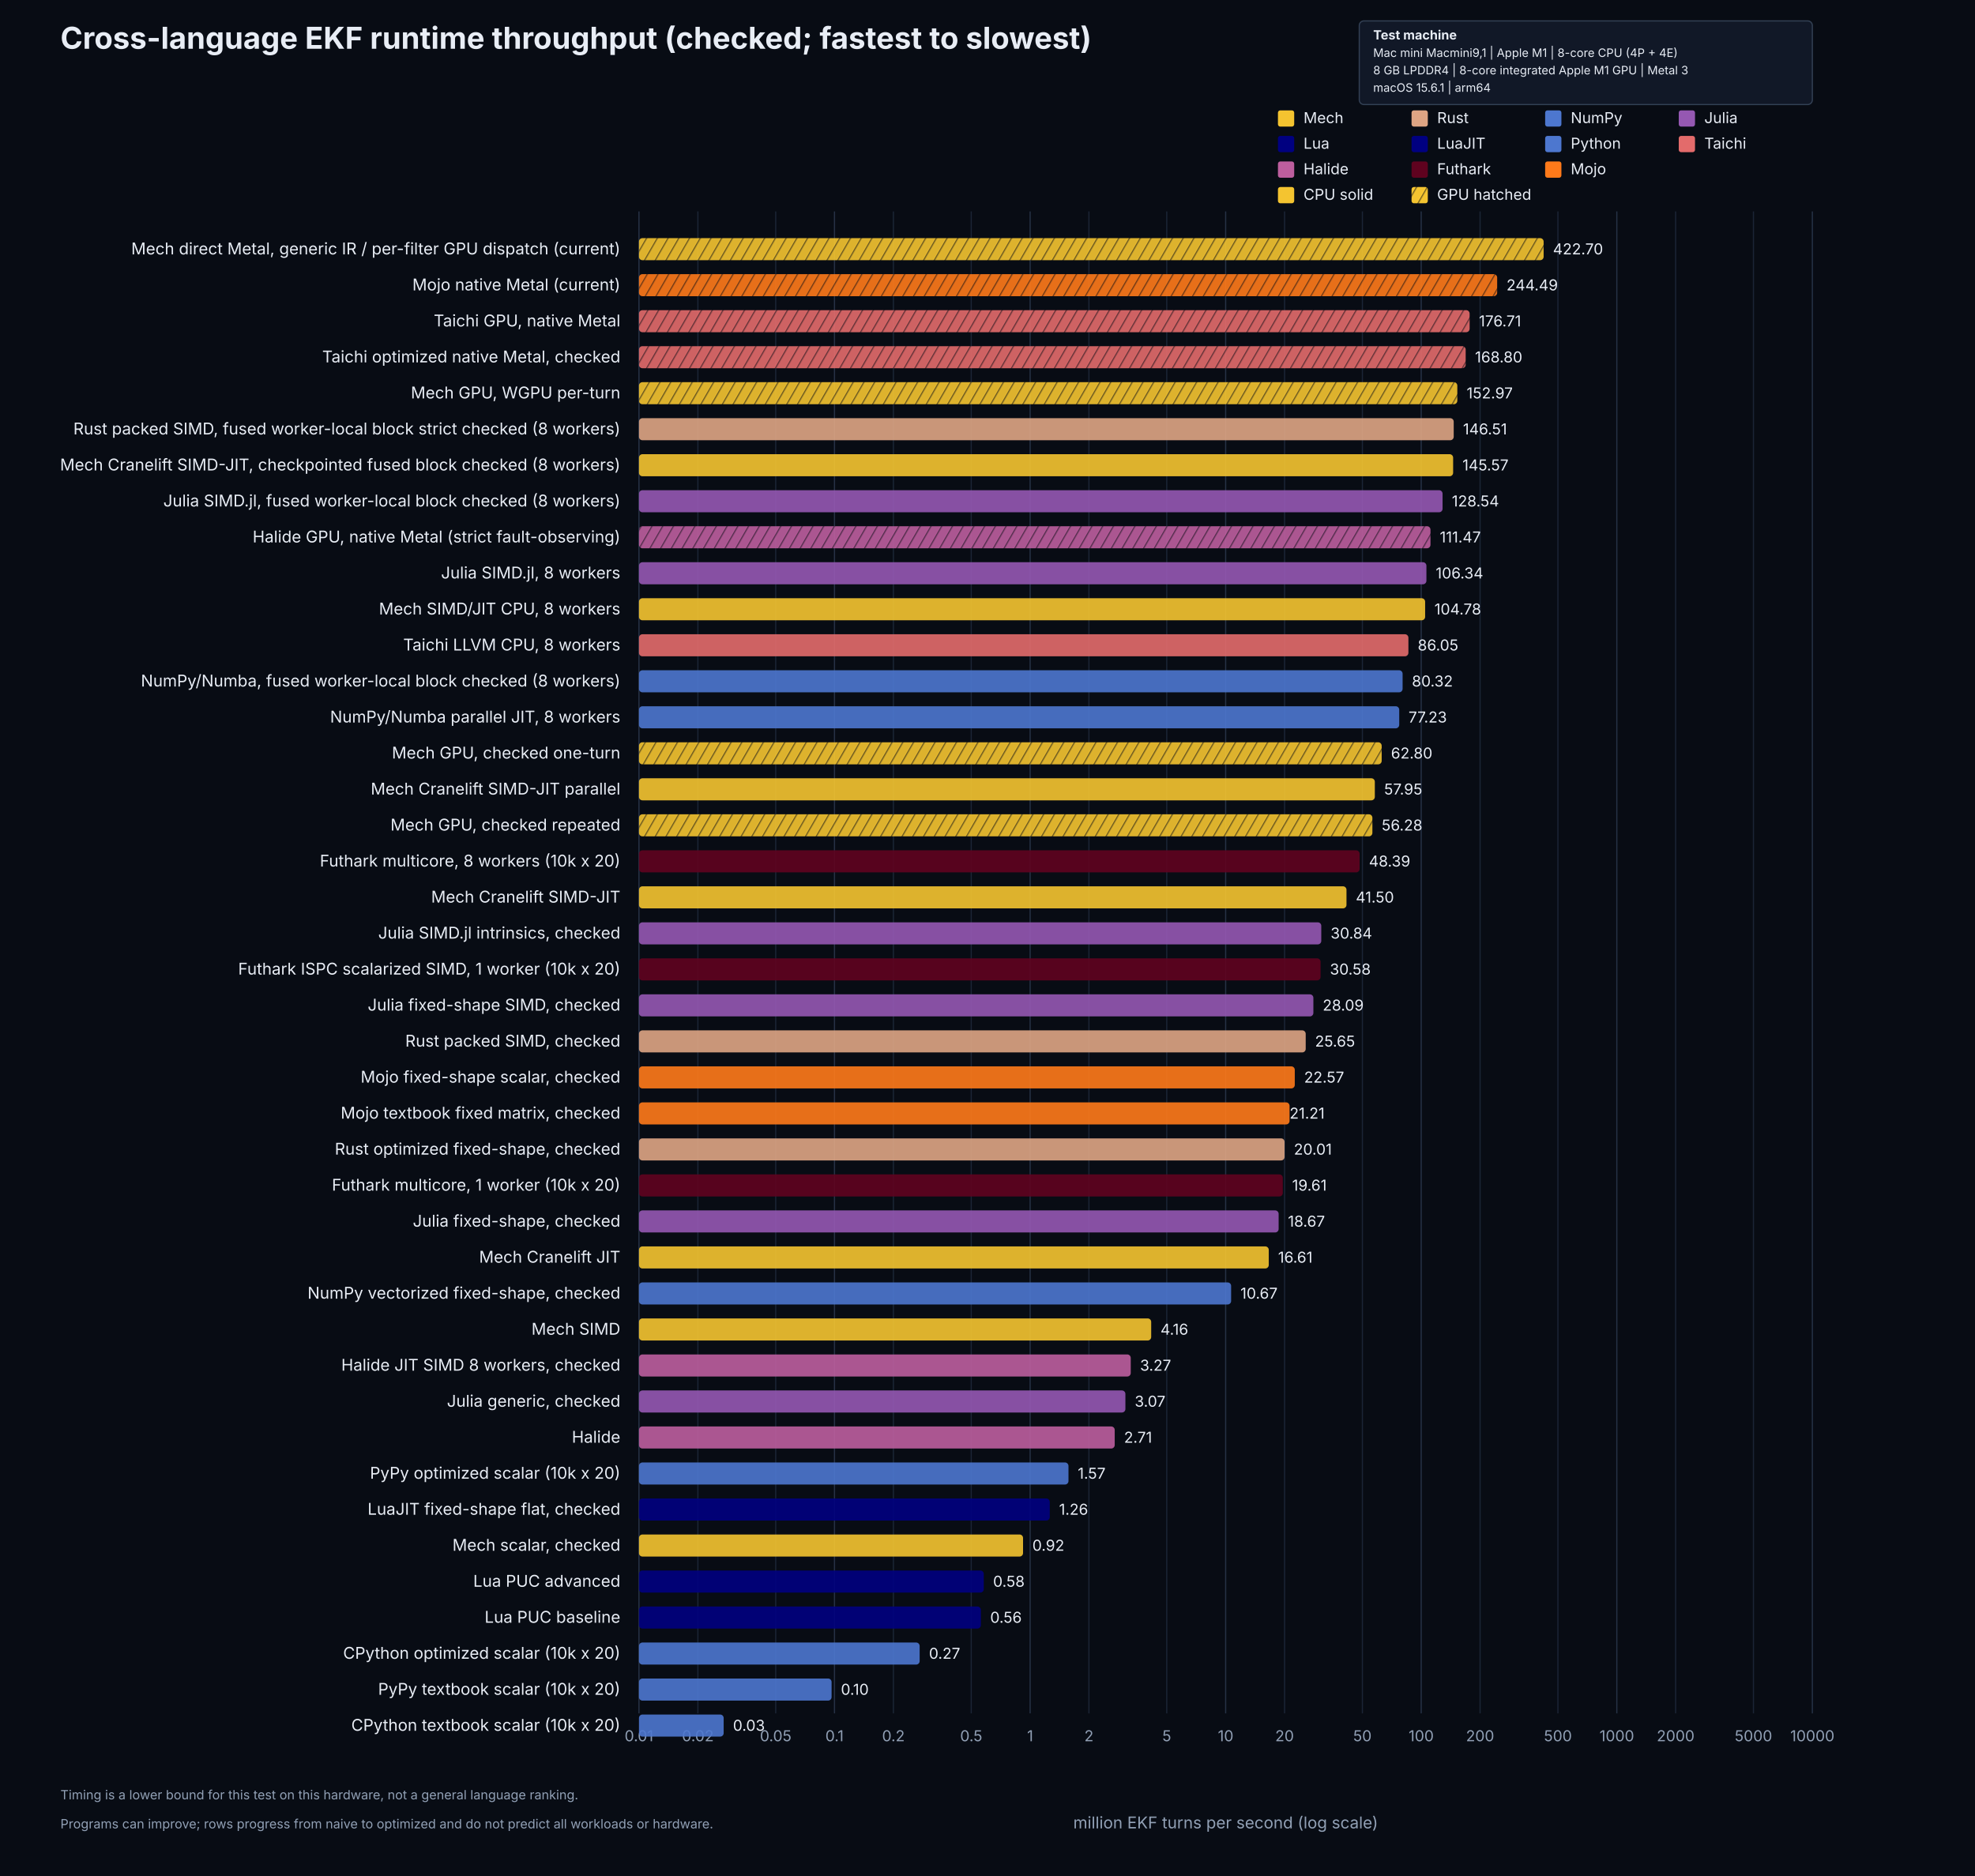
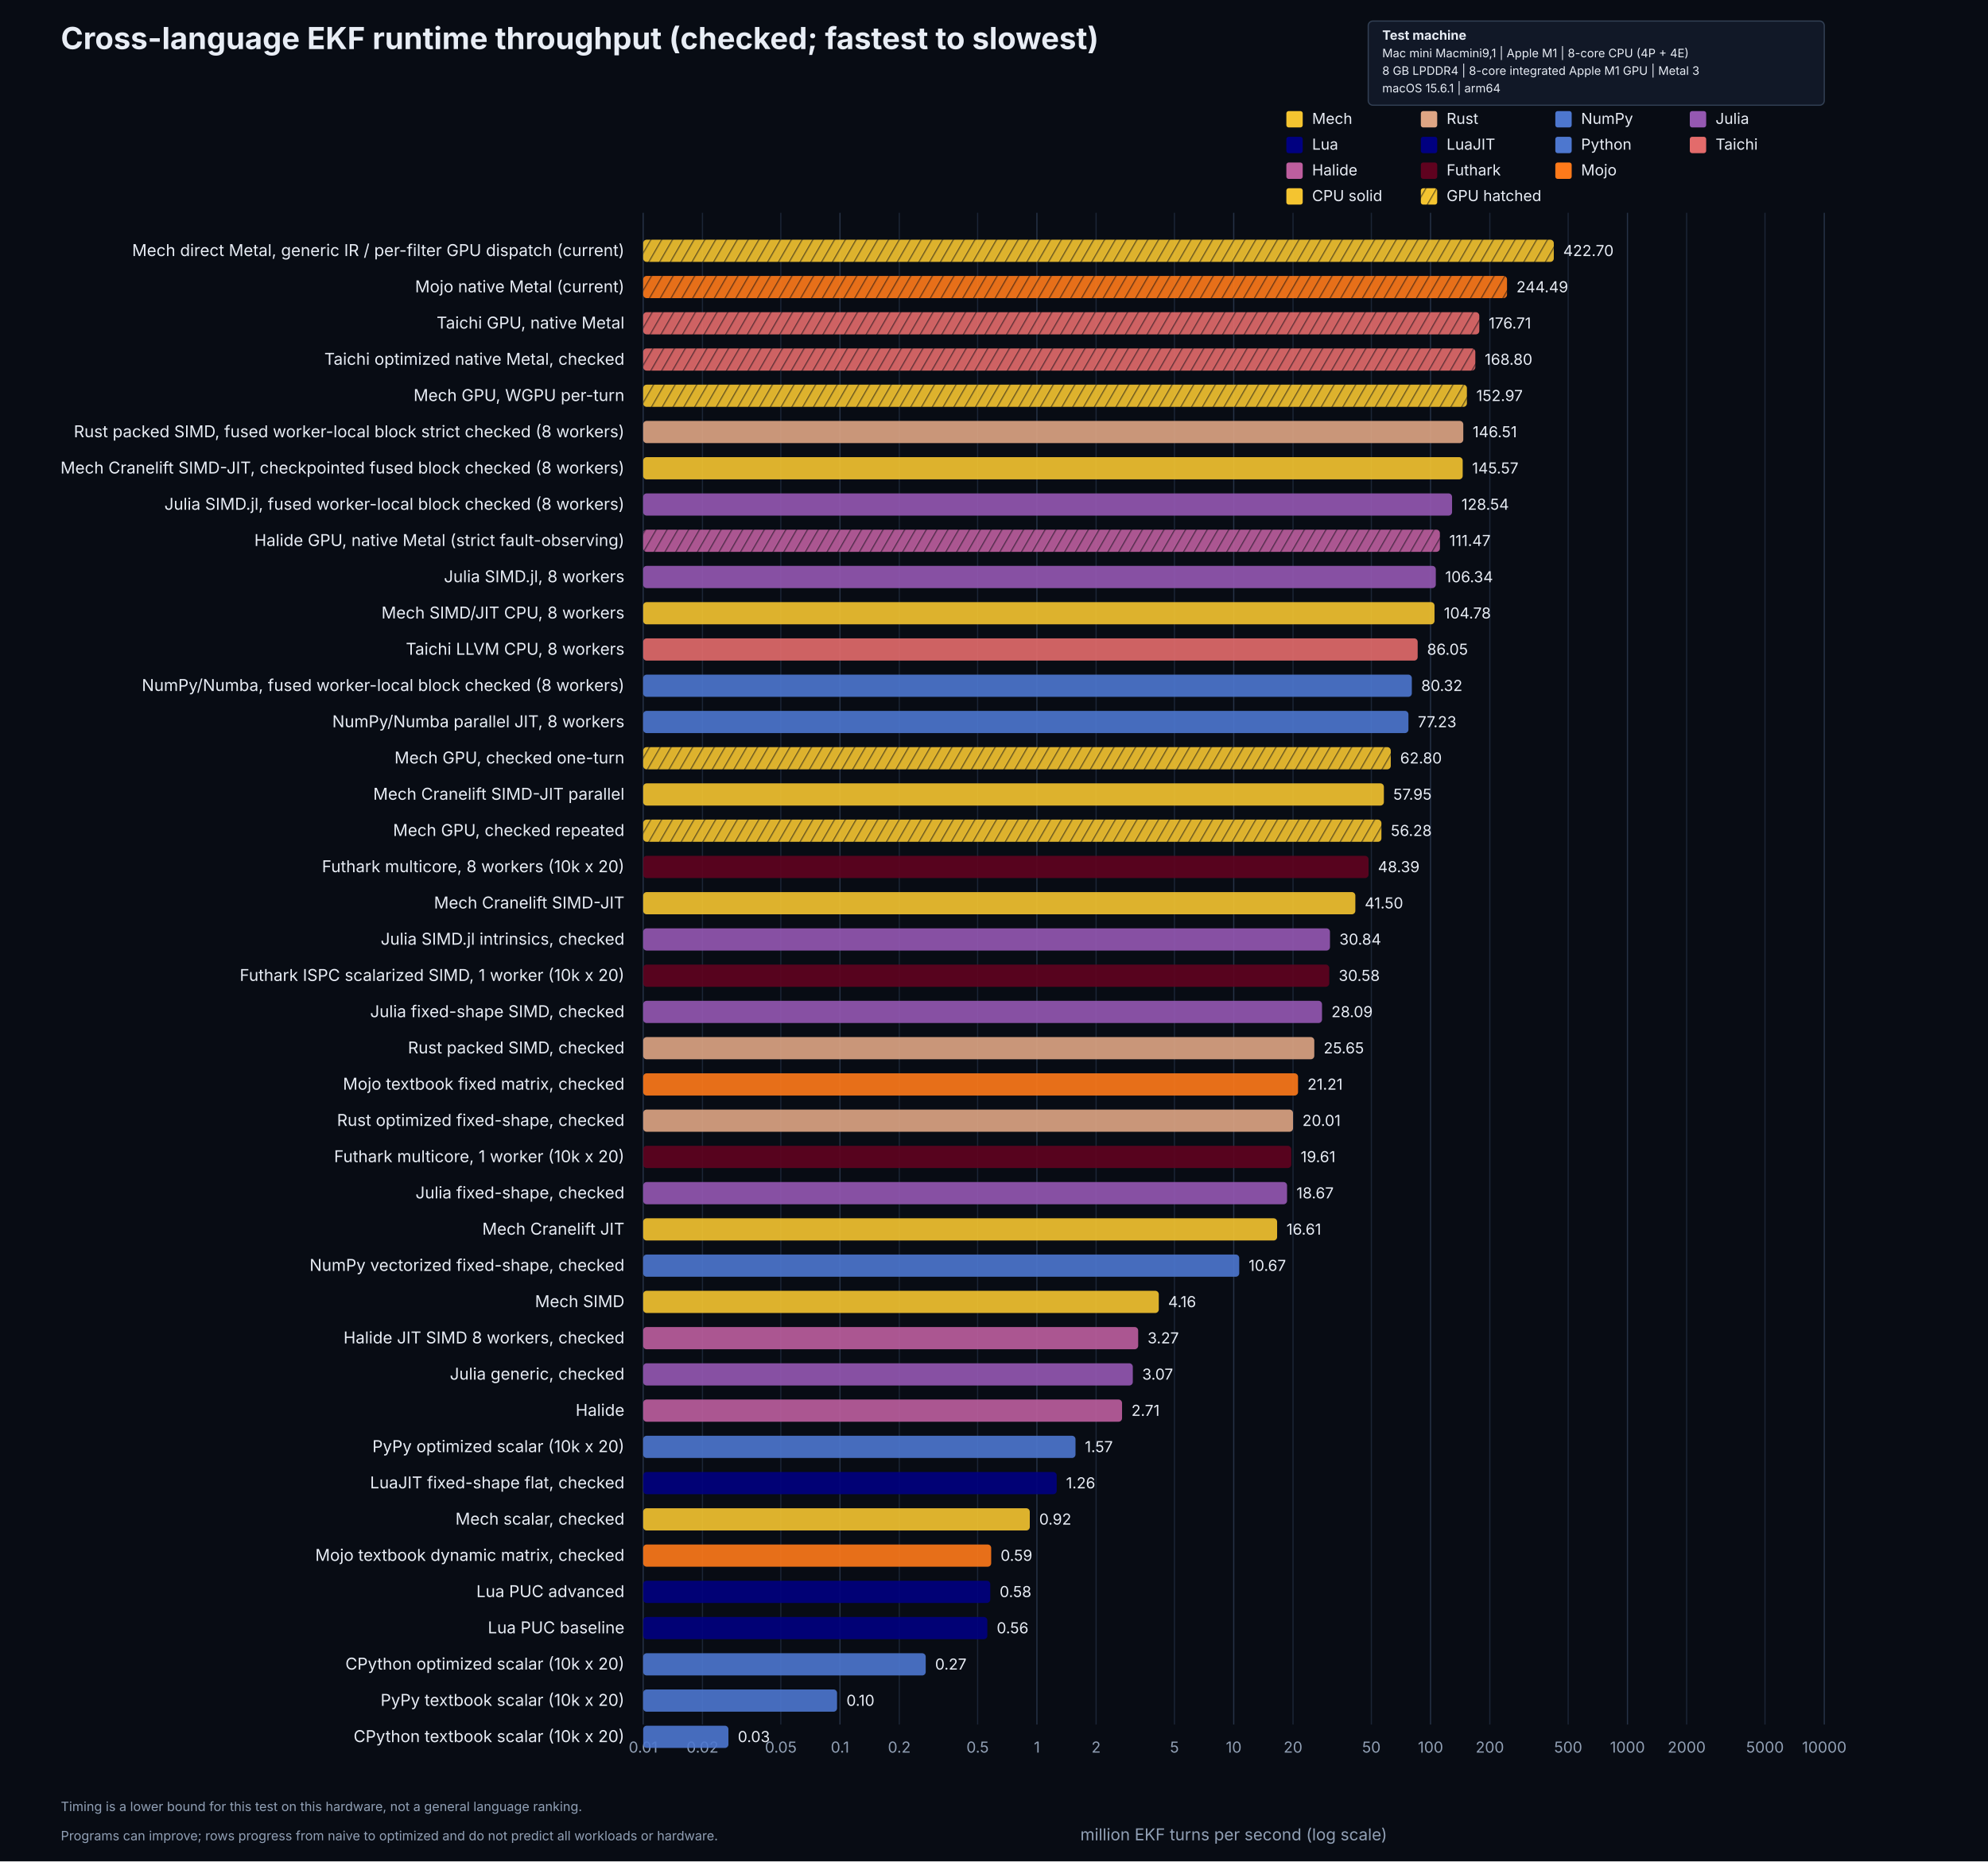
- <svg xmlns="http://www.w3.org/2000/svg" width="1700" height="1615" viewBox="0 0 1700 1615">
-   <rect x="0" y="0" width="1700" height="1615" fill="#080c14" />
+ <svg xmlns="http://www.w3.org/2000/svg" width="1700" height="1592" viewBox="0 0 1700 1592">
+   <rect x="0" y="0" width="1700" height="1592" fill="#080c14" />
  <defs>
    <pattern id="gpu-mech" width="8" height="8" patternUnits="userSpaceOnUse" patternTransform="rotate(30)">
      <rect width="8" height="8" fill="#f4c430" />
      <path d="M0 0V8" stroke="#080c14" stroke-opacity="0.52" stroke-width="2" />
    </pattern>
    <pattern id="gpu-rust" width="8" height="8" patternUnits="userSpaceOnUse" patternTransform="rotate(30)">
      <rect width="8" height="8" fill="#dea584" />
      <path d="M0 0V8" stroke="#080c14" stroke-opacity="0.52" stroke-width="2" />
    </pattern>
    <pattern id="gpu-numpy" width="8" height="8" patternUnits="userSpaceOnUse" patternTransform="rotate(30)">
      <rect width="8" height="8" fill="#4d77cf" />
      <path d="M0 0V8" stroke="#080c14" stroke-opacity="0.52" stroke-width="2" />
    </pattern>
    <pattern id="gpu-julia" width="8" height="8" patternUnits="userSpaceOnUse" patternTransform="rotate(30)">
      <rect width="8" height="8" fill="#9558b2" />
      <path d="M0 0V8" stroke="#080c14" stroke-opacity="0.52" stroke-width="2" />
    </pattern>
    <pattern id="gpu-lua" width="8" height="8" patternUnits="userSpaceOnUse" patternTransform="rotate(30)">
      <rect width="8" height="8" fill="#000080" />
      <path d="M0 0V8" stroke="#080c14" stroke-opacity="0.52" stroke-width="2" />
    </pattern>
    <pattern id="gpu-luajit" width="8" height="8" patternUnits="userSpaceOnUse" patternTransform="rotate(30)">
      <rect width="8" height="8" fill="#000080" />
      <path d="M0 0V8" stroke="#080c14" stroke-opacity="0.52" stroke-width="2" />
    </pattern>
    <pattern id="gpu-python" width="8" height="8" patternUnits="userSpaceOnUse" patternTransform="rotate(30)">
      <rect width="8" height="8" fill="#4d77cf" />
      <path d="M0 0V8" stroke="#080c14" stroke-opacity="0.52" stroke-width="2" />
    </pattern>
    <pattern id="gpu-taichi" width="8" height="8" patternUnits="userSpaceOnUse" patternTransform="rotate(30)">
      <rect width="8" height="8" fill="#e36b6b" />
      <path d="M0 0V8" stroke="#080c14" stroke-opacity="0.52" stroke-width="2" />
    </pattern>
    <pattern id="gpu-halide" width="8" height="8" patternUnits="userSpaceOnUse" patternTransform="rotate(30)">
      <rect width="8" height="8" fill="#BD5E9E" />
      <path d="M0 0V8" stroke="#080c14" stroke-opacity="0.52" stroke-width="2" />
    </pattern>
    <pattern id="gpu-futhark" width="8" height="8" patternUnits="userSpaceOnUse" patternTransform="rotate(30)">
      <rect width="8" height="8" fill="#5f021f" />
      <path d="M0 0V8" stroke="#080c14" stroke-opacity="0.52" stroke-width="2" />
    </pattern>
    <pattern id="gpu-mojo" width="8" height="8" patternUnits="userSpaceOnUse" patternTransform="rotate(30)">
      <rect width="8" height="8" fill="#ff7a1a" />
      <path d="M0 0V8" stroke="#080c14" stroke-opacity="0.52" stroke-width="2" />
    </pattern>
  </defs>
  <style>text{font-family:-apple-system,BlinkMacSystemFont,"Segoe UI",sans-serif;fill:#e8edf5} .muted{fill:#91a0b5} .grid{stroke:#263246;stroke-width:1} .minor-grid{stroke:#1b2536;stroke-width:1} .axis{fill:#91a0b5;font-size:13px} .label{font-size:14px} .value{font-size:13px;font-variant-numeric:tabular-nums}</style>
  <text x="52" y="42" font-size="26" font-weight="700">Cross-language EKF runtime throughput (checked; fastest to slowest)</text>
  <line x1="550.0" y1="182" x2="550.0" y2="1475" class="grid" />
  <text x="550.0" y="1499" text-anchor="middle" class="axis">0.01</text>
  <line x1="600.7" y1="182" x2="600.7" y2="1475" class="minor-grid" />
  <text x="600.7" y="1499" text-anchor="middle" class="axis">0.02</text>
  <line x1="667.7" y1="182" x2="667.7" y2="1475" class="minor-grid" />
  <text x="667.7" y="1499" text-anchor="middle" class="axis">0.05</text>
  <line x1="718.3" y1="182" x2="718.3" y2="1475" class="grid" />
  <text x="718.3" y="1499" text-anchor="middle" class="axis">0.1</text>
  <line x1="769.0" y1="182" x2="769.0" y2="1475" class="minor-grid" />
  <text x="769.0" y="1499" text-anchor="middle" class="axis">0.2</text>
  <line x1="836.0" y1="182" x2="836.0" y2="1475" class="minor-grid" />
  <text x="836.0" y="1499" text-anchor="middle" class="axis">0.5</text>
  <line x1="886.7" y1="182" x2="886.7" y2="1475" class="grid" />
  <text x="886.7" y="1499" text-anchor="middle" class="axis">1</text>
  <line x1="937.3" y1="182" x2="937.3" y2="1475" class="minor-grid" />
  <text x="937.3" y="1499" text-anchor="middle" class="axis">2</text>
  <line x1="1004.3" y1="182" x2="1004.3" y2="1475" class="minor-grid" />
  <text x="1004.3" y="1499" text-anchor="middle" class="axis">5</text>
  <line x1="1055.0" y1="182" x2="1055.0" y2="1475" class="grid" />
  <text x="1055.0" y="1499" text-anchor="middle" class="axis">10</text>
  <line x1="1105.7" y1="182" x2="1105.7" y2="1475" class="minor-grid" />
  <text x="1105.7" y="1499" text-anchor="middle" class="axis">20</text>
  <line x1="1172.7" y1="182" x2="1172.7" y2="1475" class="minor-grid" />
  <text x="1172.7" y="1499" text-anchor="middle" class="axis">50</text>
  <line x1="1223.3" y1="182" x2="1223.3" y2="1475" class="grid" />
  <text x="1223.3" y="1499" text-anchor="middle" class="axis">100</text>
  <line x1="1274.0" y1="182" x2="1274.0" y2="1475" class="minor-grid" />
  <text x="1274.0" y="1499" text-anchor="middle" class="axis">200</text>
  <line x1="1341.0" y1="182" x2="1341.0" y2="1475" class="minor-grid" />
  <text x="1341.0" y="1499" text-anchor="middle" class="axis">500</text>
  <line x1="1391.7" y1="182" x2="1391.7" y2="1475" class="grid" />
  <text x="1391.7" y="1499" text-anchor="middle" class="axis">1000</text>
  <line x1="1442.3" y1="182" x2="1442.3" y2="1475" class="minor-grid" />
  <text x="1442.3" y="1499" text-anchor="middle" class="axis">2000</text>
  <line x1="1509.3" y1="182" x2="1509.3" y2="1475" class="minor-grid" />
  <text x="1509.3" y="1499" text-anchor="middle" class="axis">5000</text>
  <line x1="1560.0" y1="182" x2="1560.0" y2="1475" class="grid" />
  <text x="1560.0" y="1499" text-anchor="middle" class="axis">10000</text>
  <text x="1055.0" y="1574" text-anchor="middle" class="muted" font-size="14">million EKF turns per second (log scale)</text>
  <rect x="1100" y="95" width="14" height="14" rx="2" fill="#f4c430" />
  <text x="1122" y="106" font-size="13">Mech</text>
  <rect x="1215" y="95" width="14" height="14" rx="2" fill="#dea584" />
  <text x="1237" y="106" font-size="13">Rust</text>
  <rect x="1330" y="95" width="14" height="14" rx="2" fill="#4d77cf" />
  <text x="1352" y="106" font-size="13">NumPy</text>
  <rect x="1445" y="95" width="14" height="14" rx="2" fill="#9558b2" />
  <text x="1467" y="106" font-size="13">Julia</text>
  <rect x="1100" y="117" width="14" height="14" rx="2" fill="#000080" />
  <text x="1122" y="128" font-size="13">Lua</text>
  <rect x="1215" y="117" width="14" height="14" rx="2" fill="#000080" />
  <text x="1237" y="128" font-size="13">LuaJIT</text>
  <rect x="1330" y="117" width="14" height="14" rx="2" fill="#4d77cf" />
  <text x="1352" y="128" font-size="13">Python</text>
  <rect x="1445" y="117" width="14" height="14" rx="2" fill="#e36b6b" />
  <text x="1467" y="128" font-size="13">Taichi</text>
  <rect x="1100" y="139" width="14" height="14" rx="2" fill="#BD5E9E" />
  <text x="1122" y="150" font-size="13">Halide</text>
  <rect x="1215" y="139" width="14" height="14" rx="2" fill="#5f021f" />
  <text x="1237" y="150" font-size="13">Futhark</text>
  <rect x="1330" y="139" width="14" height="14" rx="2" fill="#ff7a1a" />
  <text x="1352" y="150" font-size="13">Mojo</text>
  <rect x="1100" y="161" width="14" height="14" rx="2" fill="#f4c430" />
  <text x="1122" y="172" font-size="13">CPU solid</text>
  <rect x="1215" y="161" width="14" height="14" rx="2" fill="url(#gpu-mech)" />
  <text x="1237" y="172" font-size="13">GPU hatched</text>
  <text x="534" y="219" text-anchor="end" class="label">Mech direct Metal, generic IR / per-filter GPU dispatch (current)</text>
  <rect x="550" y="205" width="778.7" height="19" rx="3" fill="url(#gpu-mech)" opacity="0.9" />
  <text x="1336.7" y="219" class="value">422.70</text>
  <text x="534" y="250" text-anchor="end" class="label">Mojo native Metal (current)</text>
  <rect x="550" y="236" width="738.7" height="19" rx="3" fill="url(#gpu-mojo)" opacity="0.9" />
  <text x="1296.7" y="250" class="value">244.49</text>
  <text x="534" y="281" text-anchor="end" class="label">Taichi GPU, native Metal</text>
  <rect x="550" y="267" width="715.0" height="19" rx="3" fill="url(#gpu-taichi)" opacity="0.9" />
  <text x="1273.0" y="281" class="value">176.71</text>
  <text x="534" y="312" text-anchor="end" class="label">Taichi optimized native Metal, checked</text>
  <rect x="550" y="298" width="711.6" height="19" rx="3" fill="url(#gpu-taichi)" opacity="0.9" />
  <text x="1269.6" y="312" class="value">168.80</text>
  <text x="534" y="343" text-anchor="end" class="label">Mech GPU, WGPU per-turn</text>
  <rect x="550" y="329" width="704.4" height="19" rx="3" fill="url(#gpu-mech)" opacity="0.9" />
  <text x="1262.4" y="343" class="value">152.97</text>
  <text x="534" y="374" text-anchor="end" class="label">Rust packed SIMD, fused worker-local block strict checked (8 workers)</text>
  <rect x="550" y="360" width="701.3" height="19" rx="3" fill="#dea584" opacity="0.9" />
  <text x="1259.3" y="374" class="value">146.51</text>
  <text x="534" y="405" text-anchor="end" class="label">Mech Cranelift SIMD-JIT, checkpointed fused block checked (8 workers)</text>
  <rect x="550" y="391" width="700.8" height="19" rx="3" fill="#f4c430" opacity="0.9" />
  <text x="1258.8" y="405" class="value">145.57</text>
  <text x="534" y="436" text-anchor="end" class="label">Julia SIMD.jl, fused worker-local block checked (8 workers)</text>
  <rect x="550" y="422" width="691.7" height="19" rx="3" fill="#9558b2" opacity="0.9" />
  <text x="1249.7" y="436" class="value">128.54</text>
  <text x="534" y="467" text-anchor="end" class="label">Halide GPU, native Metal (strict fault-observing)</text>
  <rect x="550" y="453" width="681.3" height="19" rx="3" fill="url(#gpu-halide)" opacity="0.9" />
  <text x="1239.3" y="467" class="value">111.47</text>
  <text x="534" y="498" text-anchor="end" class="label">Julia SIMD.jl, 8 workers</text>
  <rect x="550" y="484" width="677.8" height="19" rx="3" fill="#9558b2" opacity="0.9" />
  <text x="1235.8" y="498" class="value">106.34</text>
  <text x="534" y="529" text-anchor="end" class="label">Mech SIMD/JIT CPU, 8 workers</text>
  <rect x="550" y="515" width="676.7" height="19" rx="3" fill="#f4c430" opacity="0.9" />
  <text x="1234.7" y="529" class="value">104.78</text>
  <text x="534" y="560" text-anchor="end" class="label">Taichi LLVM CPU, 8 workers</text>
  <rect x="550" y="546" width="662.3" height="19" rx="3" fill="#e36b6b" opacity="0.9" />
  <text x="1220.3" y="560" class="value">86.05</text>
  <text x="534" y="591" text-anchor="end" class="label">NumPy/Numba, fused worker-local block checked (8 workers)</text>
  <rect x="550" y="577" width="657.3" height="19" rx="3" fill="#4d77cf" opacity="0.9" />
  <text x="1215.3" y="591" class="value">80.32</text>
  <text x="534" y="622" text-anchor="end" class="label">NumPy/Numba parallel JIT, 8 workers</text>
  <rect x="550" y="608" width="654.4" height="19" rx="3" fill="#4d77cf" opacity="0.9" />
  <text x="1212.4" y="622" class="value">77.23</text>
  <text x="534" y="653" text-anchor="end" class="label">Mech GPU, checked one-turn</text>
  <rect x="550" y="639" width="639.3" height="19" rx="3" fill="url(#gpu-mech)" opacity="0.9" />
  <text x="1197.3" y="653" class="value">62.80</text>
  <text x="534" y="684" text-anchor="end" class="label">Mech Cranelift SIMD-JIT parallel</text>
  <rect x="550" y="670" width="633.4" height="19" rx="3" fill="#f4c430" opacity="0.9" />
  <text x="1191.4" y="684" class="value">57.95</text>
  <text x="534" y="715" text-anchor="end" class="label">Mech GPU, checked repeated</text>
  <rect x="550" y="701" width="631.3" height="19" rx="3" fill="url(#gpu-mech)" opacity="0.9" />
  <text x="1189.3" y="715" class="value">56.28</text>
  <text x="534" y="746" text-anchor="end" class="label">Futhark multicore, 8 workers (10k x 20)</text>
  <rect x="550" y="732" width="620.3" height="19" rx="3" fill="#5f021f" opacity="0.9" />
  <text x="1178.3" y="746" class="value">48.39</text>
  <text x="534" y="777" text-anchor="end" class="label">Mech Cranelift SIMD-JIT</text>
  <rect x="550" y="763" width="609.0" height="19" rx="3" fill="#f4c430" opacity="0.9" />
  <text x="1167.0" y="777" class="value">41.50</text>
  <text x="534" y="808" text-anchor="end" class="label">Julia SIMD.jl intrinsics, checked</text>
  <rect x="550" y="794" width="587.3" height="19" rx="3" fill="#9558b2" opacity="0.9" />
  <text x="1145.3" y="808" class="value">30.84</text>
  <text x="534" y="839" text-anchor="end" class="label">Futhark ISPC scalarized SIMD, 1 worker (10k x 20)</text>
  <rect x="550" y="825" width="586.7" height="19" rx="3" fill="#5f021f" opacity="0.9" />
  <text x="1144.7" y="839" class="value">30.58</text>
  <text x="534" y="870" text-anchor="end" class="label">Julia fixed-shape SIMD, checked</text>
  <rect x="550" y="856" width="580.5" height="19" rx="3" fill="#9558b2" opacity="0.9" />
  <text x="1138.5" y="870" class="value">28.09</text>
  <text x="534" y="901" text-anchor="end" class="label">Rust packed SIMD, checked</text>
  <rect x="550" y="887" width="573.9" height="19" rx="3" fill="#dea584" opacity="0.9" />
  <text x="1131.9" y="901" class="value">25.65</text>
-   <text x="534" y="932" text-anchor="end" class="label">Mojo fixed-shape scalar, checked</text>
-   <rect x="550" y="918" width="564.5" height="19" rx="3" fill="#ff7a1a" opacity="0.9" />
-   <text x="1122.5" y="932" class="value">22.57</text>
-   <text x="534" y="963" text-anchor="end" class="label">Mojo textbook fixed matrix, checked</text>
-   <rect x="550" y="949" width="560.0" height="19" rx="3" fill="#ff7a1a" opacity="0.9" />
-   <text x="1110.0" y="963" class="value">21.21</text>
-   <text x="534" y="994" text-anchor="end" class="label">Rust optimized fixed-shape, checked</text>
-   <rect x="550" y="980" width="555.7" height="19" rx="3" fill="#dea584" opacity="0.9" />
-   <text x="1113.7" y="994" class="value">20.01</text>
-   <text x="534" y="1025" text-anchor="end" class="label">Futhark multicore, 1 worker (10k x 20)</text>
-   <rect x="550" y="1011" width="554.2" height="19" rx="3" fill="#5f021f" opacity="0.9" />
-   <text x="1112.2" y="1025" class="value">19.61</text>
-   <text x="534" y="1056" text-anchor="end" class="label">Julia fixed-shape, checked</text>
-   <rect x="550" y="1042" width="550.6" height="19" rx="3" fill="#9558b2" opacity="0.9" />
-   <text x="1108.6" y="1056" class="value">18.67</text>
-   <text x="534" y="1087" text-anchor="end" class="label">Mech Cranelift JIT</text>
-   <rect x="550" y="1073" width="542.1" height="19" rx="3" fill="#f4c430" opacity="0.9" />
-   <text x="1100.1" y="1087" class="value">16.61</text>
-   <text x="534" y="1118" text-anchor="end" class="label">NumPy vectorized fixed-shape, checked</text>
-   <rect x="550" y="1104" width="509.7" height="19" rx="3" fill="#4d77cf" opacity="0.9" />
-   <text x="1067.7" y="1118" class="value">10.67</text>
-   <text x="534" y="1149" text-anchor="end" class="label">Mech SIMD</text>
-   <rect x="550" y="1135" width="440.9" height="19" rx="3" fill="#f4c430" opacity="0.9" />
-   <text x="998.9" y="1149" class="value">4.16</text>
-   <text x="534" y="1180" text-anchor="end" class="label">Halide JIT SIMD 8 workers, checked</text>
-   <rect x="550" y="1166" width="423.3" height="19" rx="3" fill="#BD5E9E" opacity="0.9" />
-   <text x="981.3" y="1180" class="value">3.27</text>
-   <text x="534" y="1211" text-anchor="end" class="label">Julia generic, checked</text>
-   <rect x="550" y="1197" width="418.7" height="19" rx="3" fill="#9558b2" opacity="0.9" />
-   <text x="976.7" y="1211" class="value">3.07</text>
-   <text x="534" y="1242" text-anchor="end" class="label">Halide</text>
-   <rect x="550" y="1228" width="409.5" height="19" rx="3" fill="#BD5E9E" opacity="0.9" />
-   <text x="967.5" y="1242" class="value">2.71</text>
-   <text x="534" y="1273" text-anchor="end" class="label">PyPy optimized scalar (10k x 20)</text>
-   <rect x="550" y="1259" width="369.7" height="19" rx="3" fill="#4d77cf" opacity="0.9" />
-   <text x="927.7" y="1273" class="value">1.57</text>
-   <text x="534" y="1304" text-anchor="end" class="label">LuaJIT fixed-shape flat, checked</text>
-   <rect x="550" y="1290" width="353.6" height="19" rx="3" fill="#000080" opacity="0.9" />
-   <text x="911.6" y="1304" class="value">1.26</text>
-   <text x="534" y="1335" text-anchor="end" class="label">Mech scalar, checked</text>
-   <rect x="550" y="1321" width="330.6" height="19" rx="3" fill="#f4c430" opacity="0.9" />
-   <text x="888.6" y="1335" class="value">0.92</text>
+   <text x="534" y="932" text-anchor="end" class="label">Mojo textbook fixed matrix, checked</text>
+   <rect x="550" y="918" width="560.0" height="19" rx="3" fill="#ff7a1a" opacity="0.9" />
+   <text x="1118.0" y="932" class="value">21.21</text>
+   <text x="534" y="963" text-anchor="end" class="label">Rust optimized fixed-shape, checked</text>
+   <rect x="550" y="949" width="555.7" height="19" rx="3" fill="#dea584" opacity="0.9" />
+   <text x="1113.7" y="963" class="value">20.01</text>
+   <text x="534" y="994" text-anchor="end" class="label">Futhark multicore, 1 worker (10k x 20)</text>
+   <rect x="550" y="980" width="554.2" height="19" rx="3" fill="#5f021f" opacity="0.9" />
+   <text x="1112.2" y="994" class="value">19.61</text>
+   <text x="534" y="1025" text-anchor="end" class="label">Julia fixed-shape, checked</text>
+   <rect x="550" y="1011" width="550.6" height="19" rx="3" fill="#9558b2" opacity="0.9" />
+   <text x="1108.6" y="1025" class="value">18.67</text>
+   <text x="534" y="1056" text-anchor="end" class="label">Mech Cranelift JIT</text>
+   <rect x="550" y="1042" width="542.1" height="19" rx="3" fill="#f4c430" opacity="0.9" />
+   <text x="1100.1" y="1056" class="value">16.61</text>
+   <text x="534" y="1087" text-anchor="end" class="label">NumPy vectorized fixed-shape, checked</text>
+   <rect x="550" y="1073" width="509.7" height="19" rx="3" fill="#4d77cf" opacity="0.9" />
+   <text x="1067.7" y="1087" class="value">10.67</text>
+   <text x="534" y="1118" text-anchor="end" class="label">Mech SIMD</text>
+   <rect x="550" y="1104" width="440.9" height="19" rx="3" fill="#f4c430" opacity="0.9" />
+   <text x="998.9" y="1118" class="value">4.16</text>
+   <text x="534" y="1149" text-anchor="end" class="label">Halide JIT SIMD 8 workers, checked</text>
+   <rect x="550" y="1135" width="423.3" height="19" rx="3" fill="#BD5E9E" opacity="0.9" />
+   <text x="981.3" y="1149" class="value">3.27</text>
+   <text x="534" y="1180" text-anchor="end" class="label">Julia generic, checked</text>
+   <rect x="550" y="1166" width="418.7" height="19" rx="3" fill="#9558b2" opacity="0.9" />
+   <text x="976.7" y="1180" class="value">3.07</text>
+   <text x="534" y="1211" text-anchor="end" class="label">Halide</text>
+   <rect x="550" y="1197" width="409.5" height="19" rx="3" fill="#BD5E9E" opacity="0.9" />
+   <text x="967.5" y="1211" class="value">2.71</text>
+   <text x="534" y="1242" text-anchor="end" class="label">PyPy optimized scalar (10k x 20)</text>
+   <rect x="550" y="1228" width="369.7" height="19" rx="3" fill="#4d77cf" opacity="0.9" />
+   <text x="927.7" y="1242" class="value">1.57</text>
+   <text x="534" y="1273" text-anchor="end" class="label">LuaJIT fixed-shape flat, checked</text>
+   <rect x="550" y="1259" width="353.6" height="19" rx="3" fill="#000080" opacity="0.9" />
+   <text x="911.6" y="1273" class="value">1.26</text>
+   <text x="534" y="1304" text-anchor="end" class="label">Mech scalar, checked</text>
+   <rect x="550" y="1290" width="330.6" height="19" rx="3" fill="#f4c430" opacity="0.9" />
+   <text x="888.6" y="1304" class="value">0.92</text>
+   <text x="534" y="1335" text-anchor="end" class="label">Mojo textbook dynamic matrix, checked</text>
+   <rect x="550" y="1321" width="297.6" height="19" rx="3" fill="#ff7a1a" opacity="0.9" />
+   <text x="855.6" y="1335" class="value">0.59</text>
  <text x="534" y="1366" text-anchor="end" class="label">Lua PUC advanced</text>
  <rect x="550" y="1352" width="296.8" height="19" rx="3" fill="#000080" opacity="0.9" />
  <text x="854.8" y="1366" class="value">0.58</text>
  <text x="534" y="1397" text-anchor="end" class="label">Lua PUC baseline</text>
  <rect x="550" y="1383" width="294.3" height="19" rx="3" fill="#000080" opacity="0.9" />
  <text x="852.3" y="1397" class="value">0.56</text>
  <text x="534" y="1428" text-anchor="end" class="label">CPython optimized scalar (10k x 20)</text>
  <rect x="550" y="1414" width="241.6" height="19" rx="3" fill="#4d77cf" opacity="0.9" />
  <text x="799.6" y="1428" class="value">0.27</text>
  <text x="534" y="1459" text-anchor="end" class="label">PyPy textbook scalar (10k x 20)</text>
  <rect x="550" y="1445" width="165.8" height="19" rx="3" fill="#4d77cf" opacity="0.9" />
  <text x="723.8" y="1459" class="value">0.10</text>
  <text x="534" y="1490" text-anchor="end" class="label">CPython textbook scalar (10k x 20)</text>
  <rect x="550" y="1476" width="72.9" height="19" rx="3" fill="#4d77cf" opacity="0.9" />
  <text x="630.9" y="1490" class="value">0.03</text>
  <g aria-label="Test machine">
    <rect x="1170" y="18" width="390" height="72" rx="4" fill="#111827" stroke="#334155" />
    <text x="1182" y="34" fill="#e8edf5" font-size="11" font-weight="700">Test machine</text>
    <text x="1182" y="49" fill="#91a0b5" font-size="10">Mac mini Macmini9,1 | Apple M1 | 8-core CPU (4P + 4E)</text>
    <text x="1182" y="64" fill="#91a0b5" font-size="10">8 GB LPDDR4 | 8-core integrated Apple M1 GPU | Metal 3</text>
    <text x="1182" y="79" fill="#91a0b5" font-size="10">macOS 15.6.1 | arm64</text>
  </g>
  <text x="52" y="1549" class="muted" font-size="11">Timing is a lower bound for this test on this hardware, not a general language ranking.</text>
  <text x="52" y="1574" class="muted" font-size="11">Programs can improve; rows progress from naive to optimized and do not predict all workloads or hardware.</text>
</svg>
